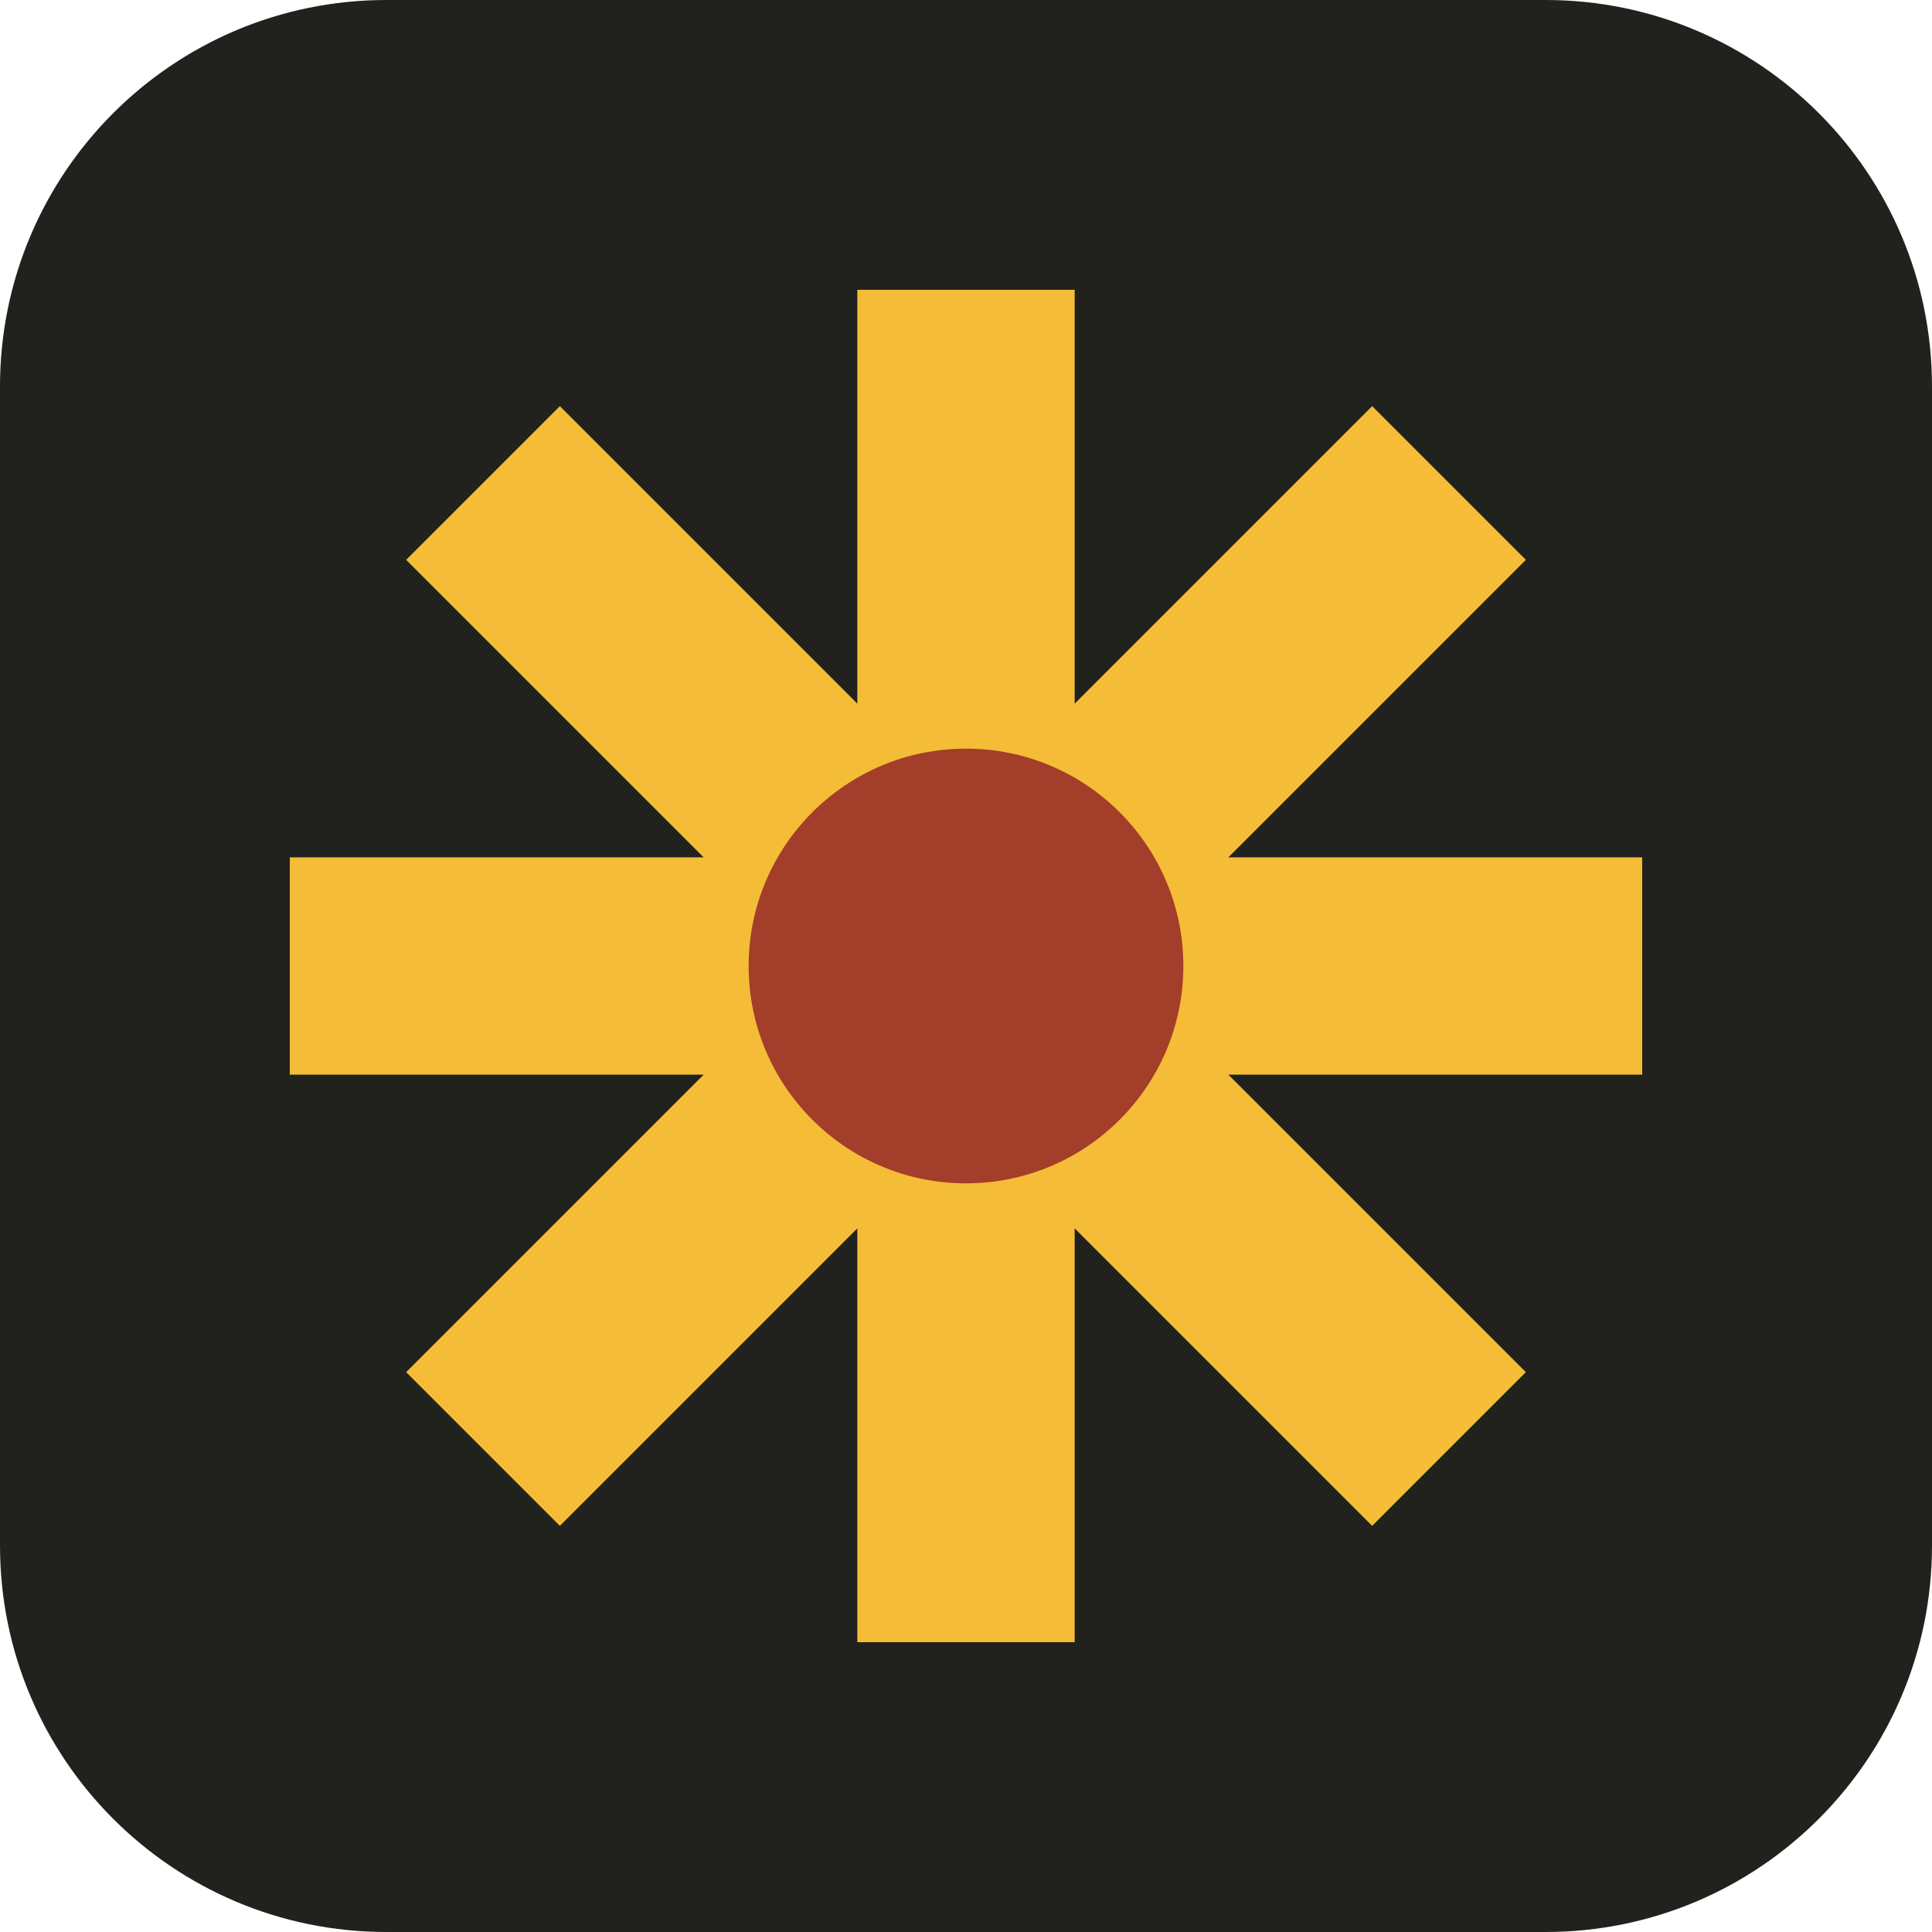
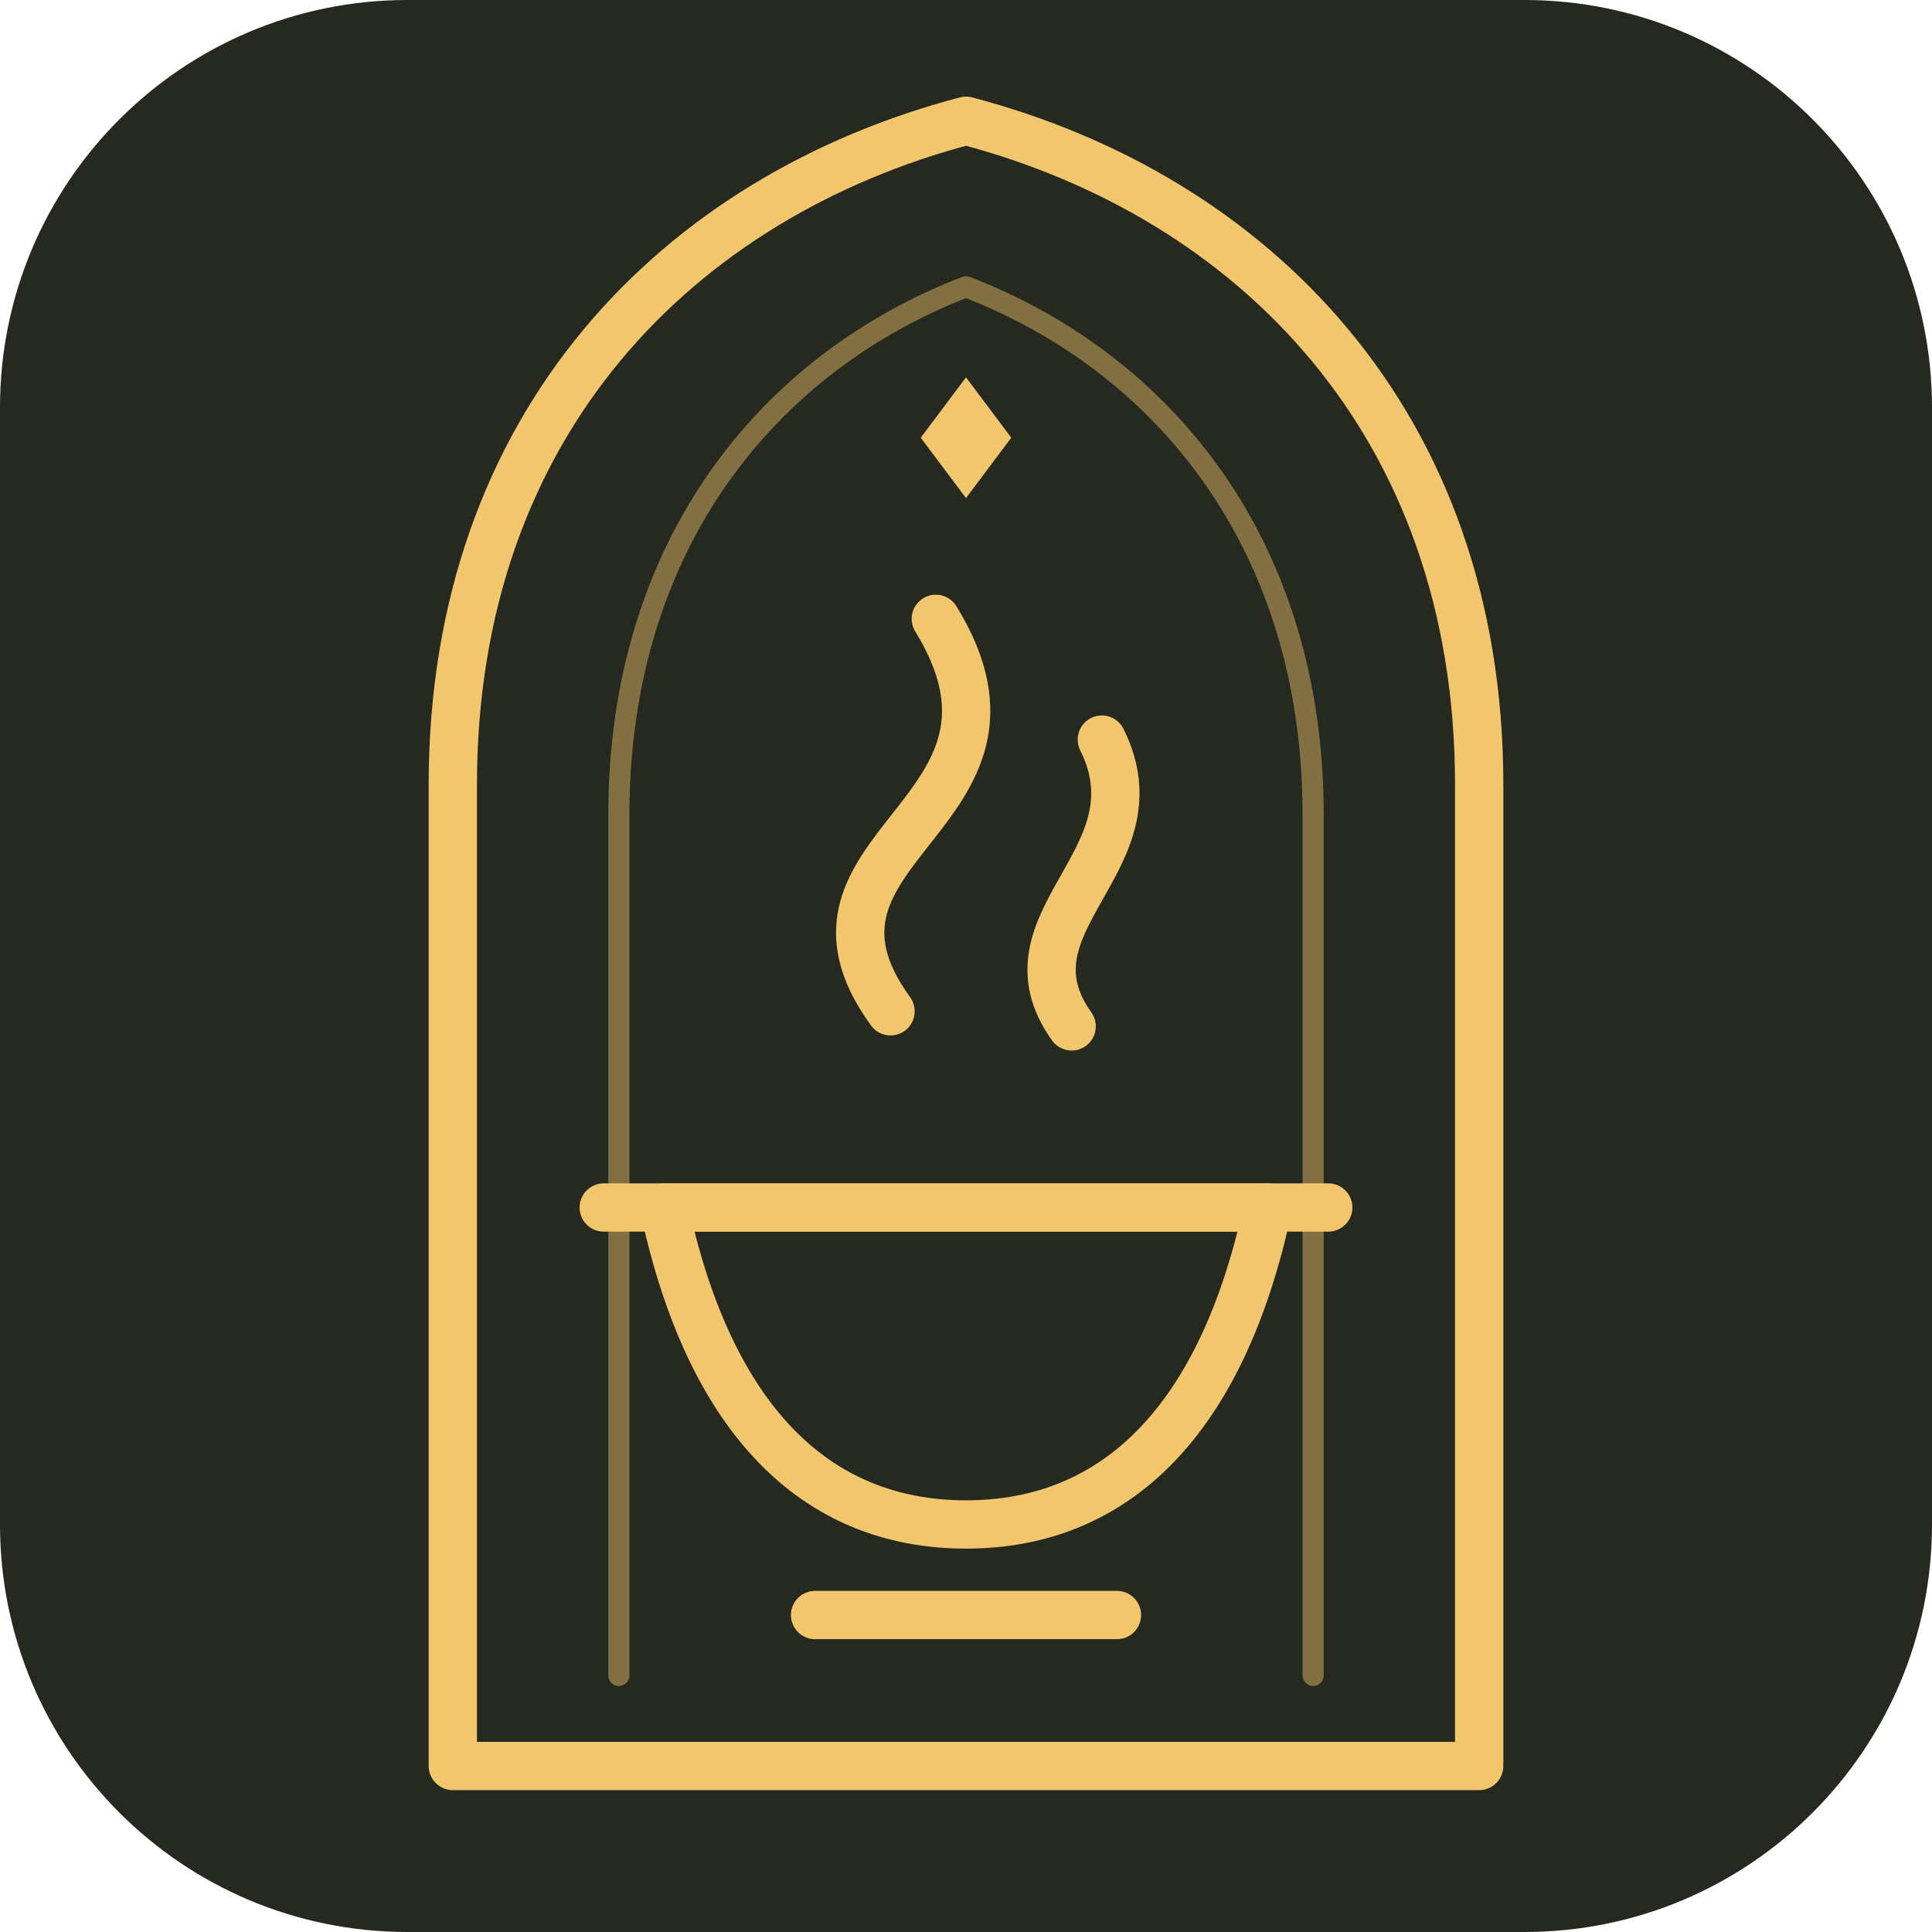
- <svg xmlns="http://www.w3.org/2000/svg" viewBox="0 0 80 80">
-   <rect width="80" height="80" rx="16" fill="#21221d" />
-   <g stroke="#f4bc37" stroke-width="9">
-     <path d="M40 12v56M12 40h56M20 20l40 40M20 60l40-40" />
+ <svg xmlns="http://www.w3.org/2000/svg" viewBox="0 0 128 128">
+   <rect width="128" height="128" rx="27" fill="#26291f" />
+   <g transform="translate(18 3)" style="color:#f1c66d">
+     <g fill="none" stroke="currentColor" stroke-width="3.2" stroke-linecap="round" stroke-linejoin="round">
+       <path d="M12 114V49C12 25 27 10 46 5C65 10 80 25 80 49V114H12Z" />
+       <path d="M23 108V51C23 33 33 21 46 16C59 21 69 33 69 51V108" opacity=".45" stroke-width="1.4" />
+       <path d="M26 77H66C63 91 56 98 46 98C36 98 29 91 26 77Z" />
+       <path d="M22 77H70M36 104H56M41 64C33 53 52 51 44 38M53 65C48 58 59 54 55 46" />
+       <path d="M46 22L49 26L46 30L43 26Z" fill="currentColor" stroke="none" />
+     </g>
  </g>
-   <circle cx="40" cy="40" r="9" fill="#a23e29" />
</svg>
